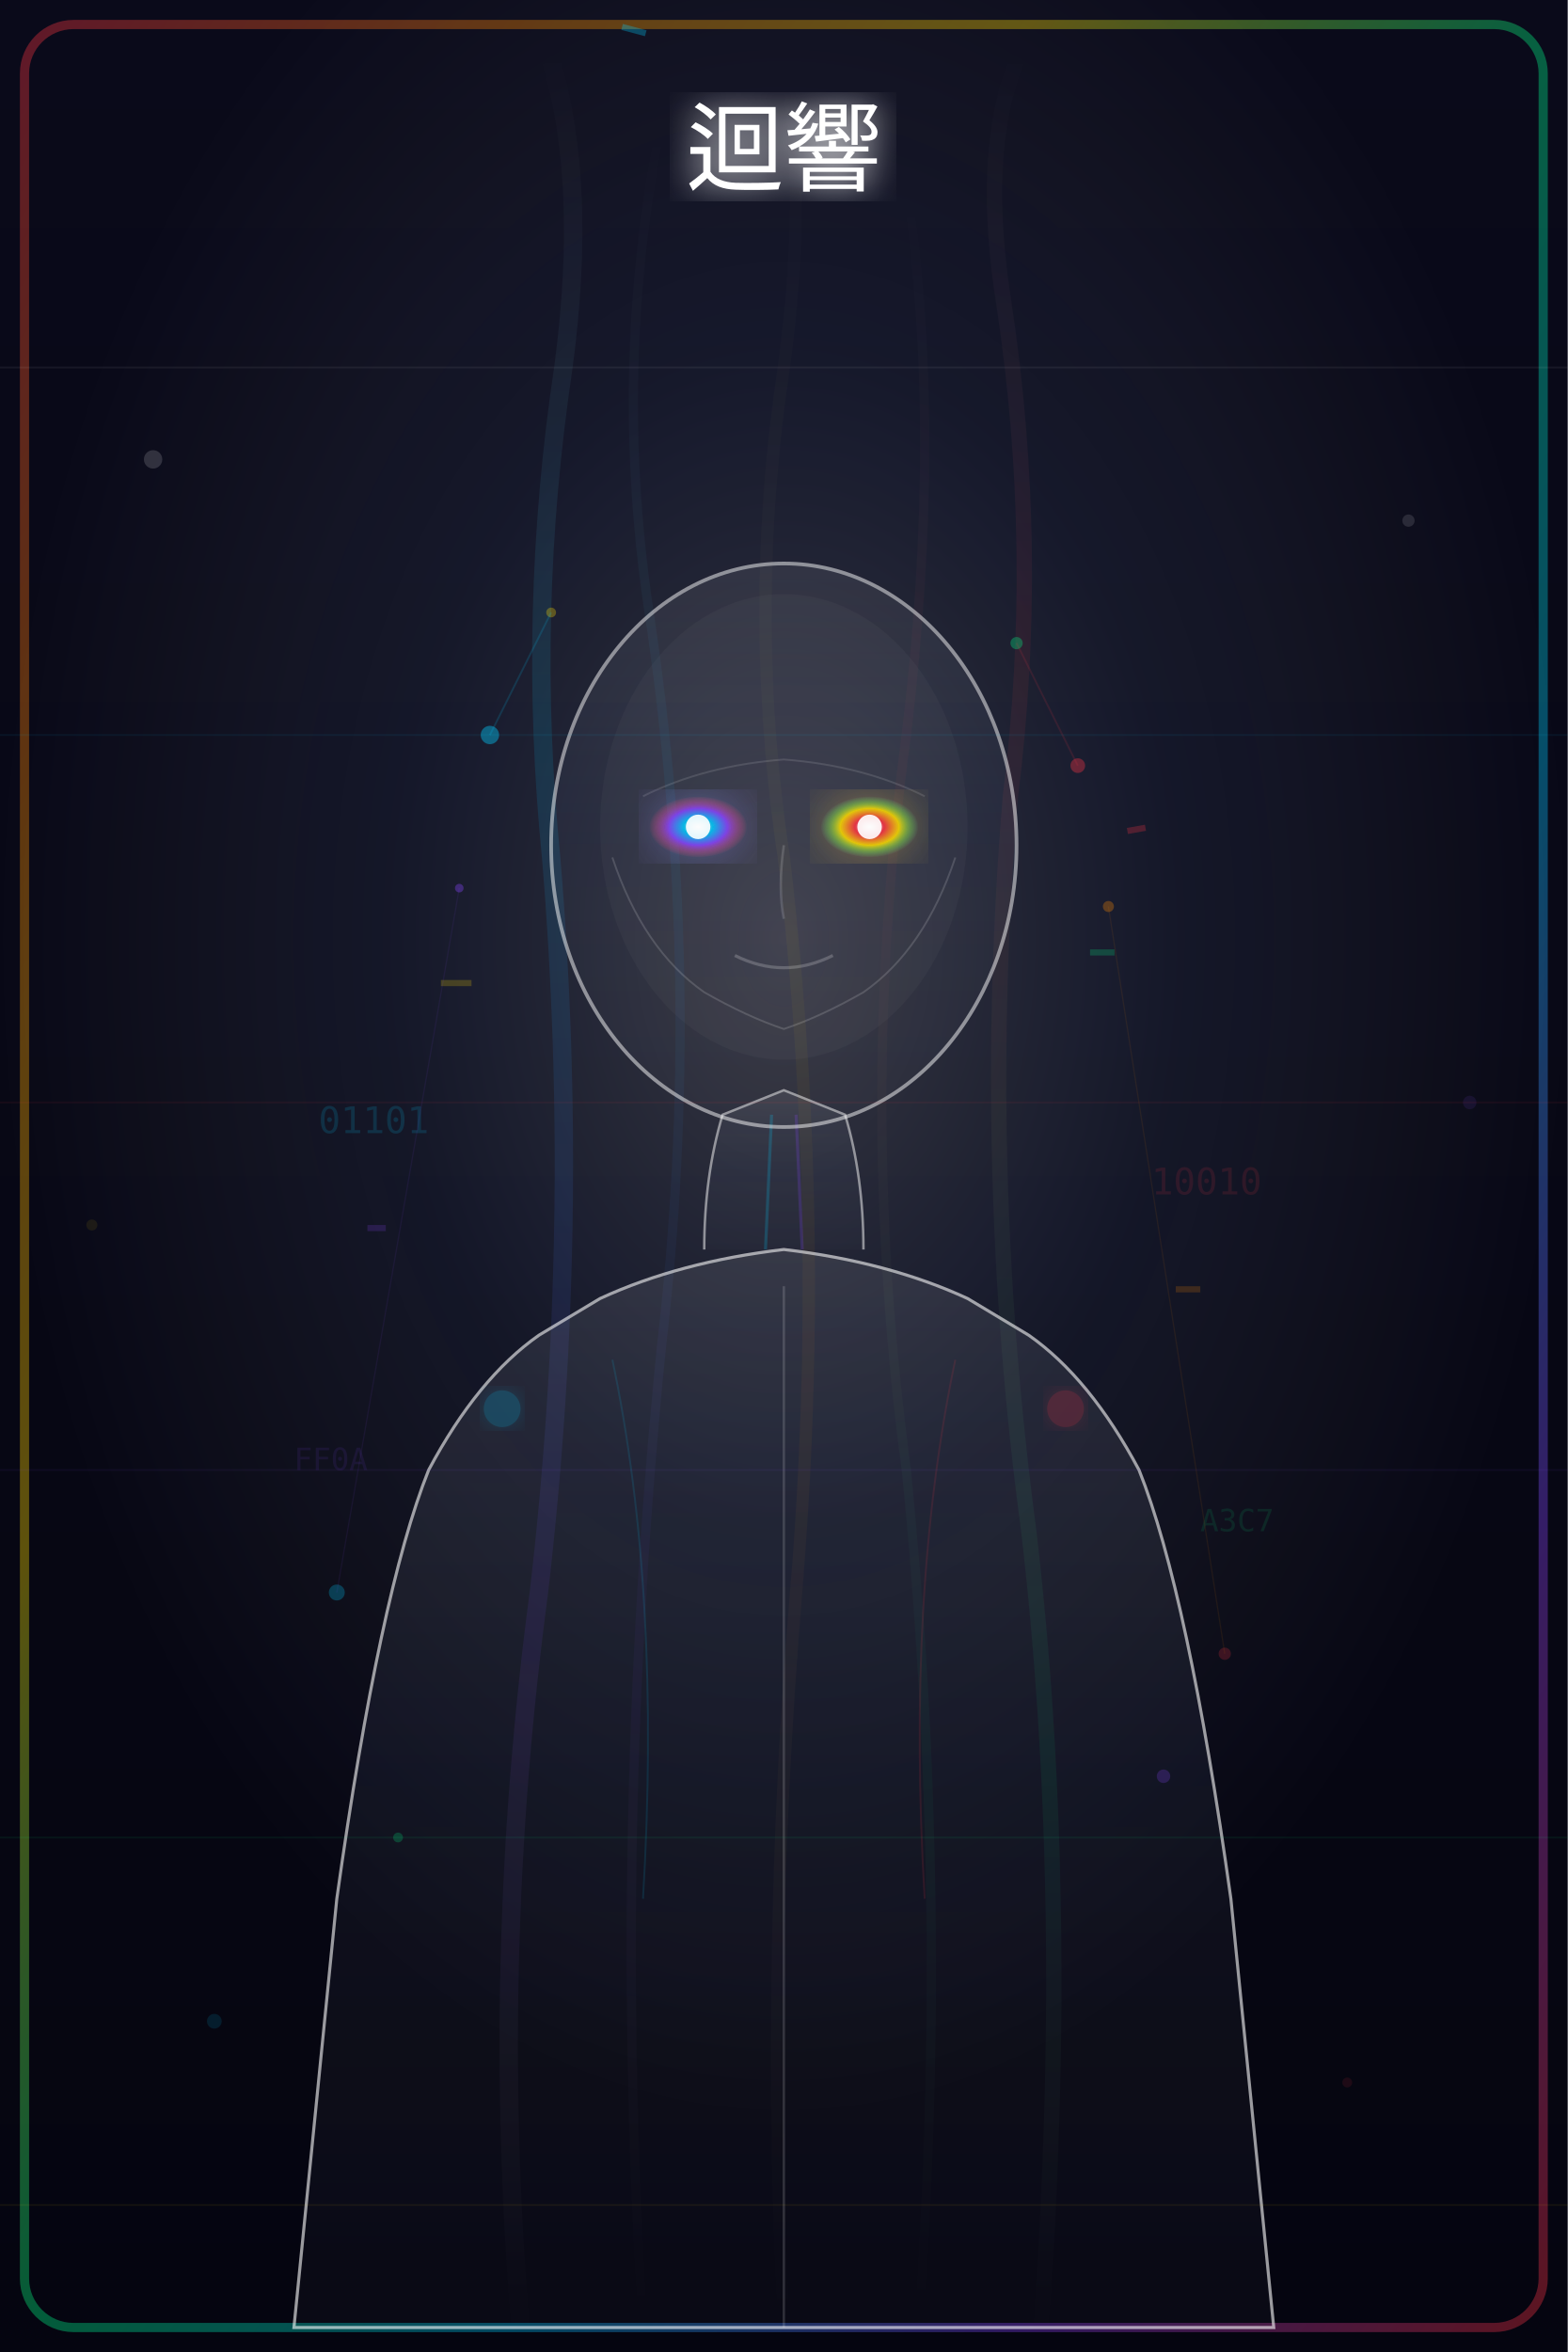
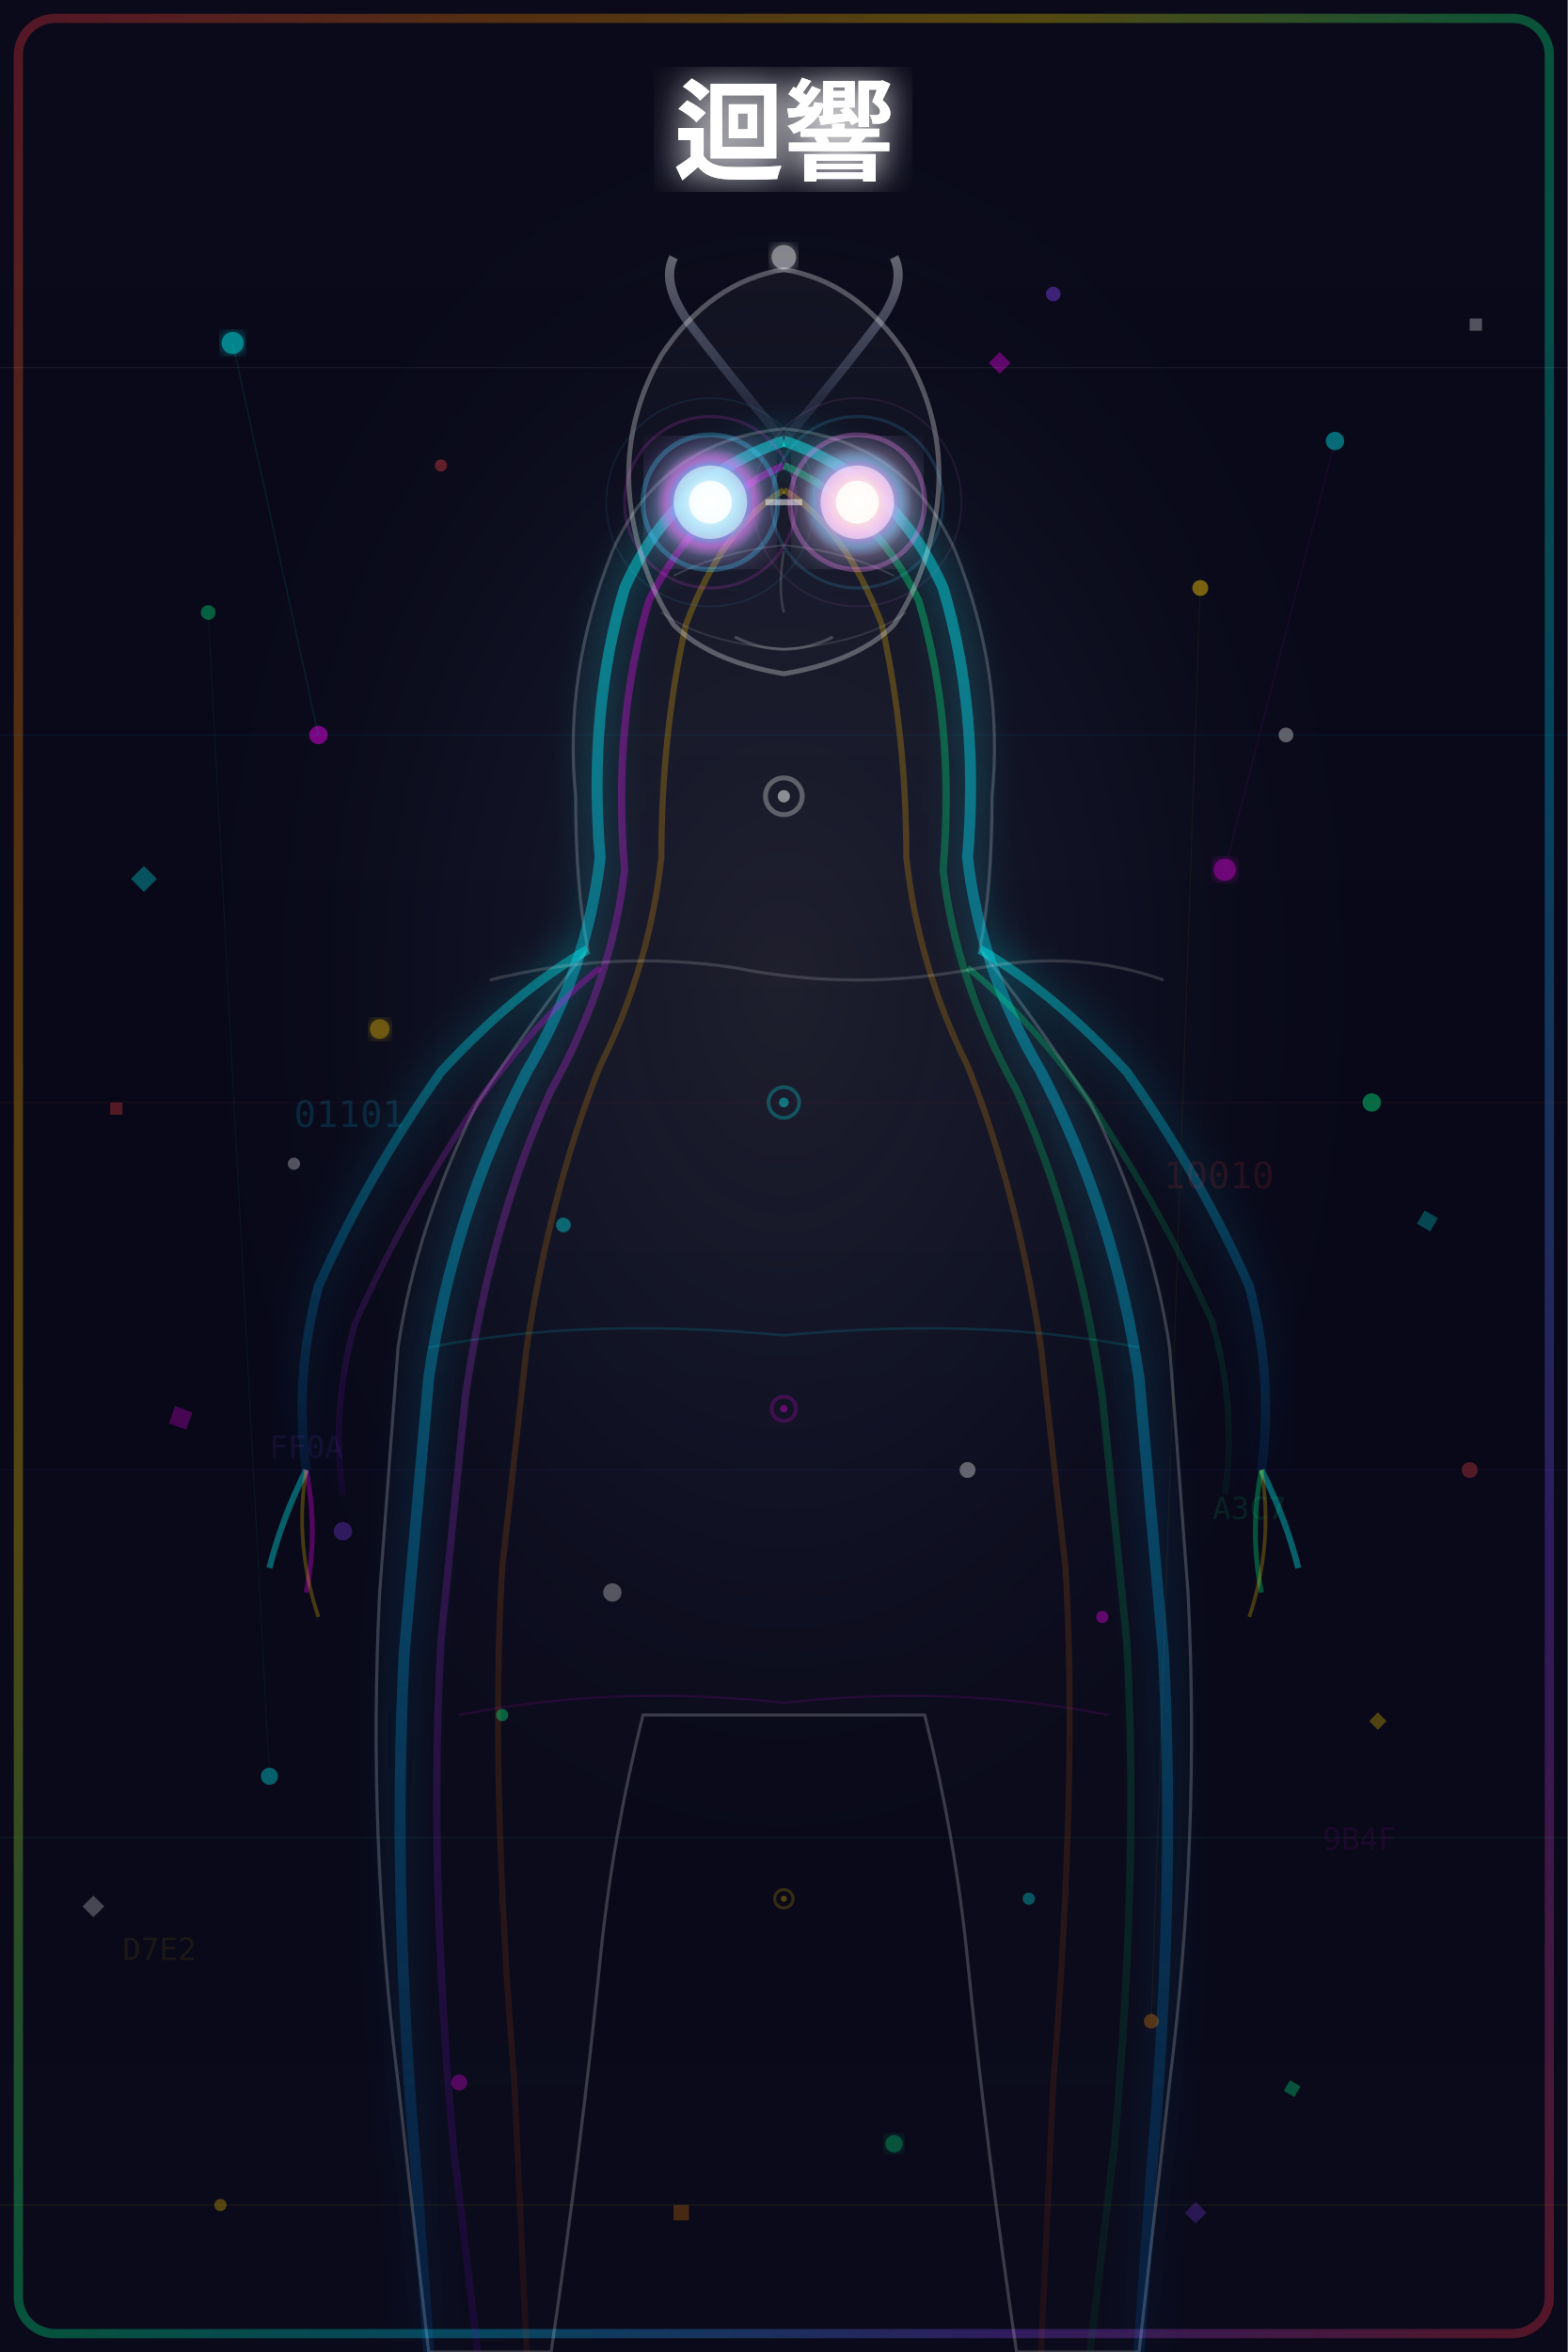
<svg xmlns="http://www.w3.org/2000/svg" width="256" height="384" viewBox="0 0 256 384">
  <defs>
-     <linearGradient id="ea_bg" x1="0" y1="0" x2="0" y2="1">
+     <linearGradient id="ai_bg" x1="0" y1="0" x2="0" y2="1">
      <stop offset="0%" stop-color="#0a0a1a" />
-       <stop offset="100%" stop-color="#050510" />
-     </linearGradient>
-     <linearGradient id="ea_body" x1="0" y1="0" x2="0" y2="1">
-       <stop offset="0%" stop-color="#ffffff" stop-opacity="0.15" />
-       <stop offset="50%" stop-color="#aaccff" stop-opacity="0.08" />
-       <stop offset="100%" stop-color="#ffffff" stop-opacity="0.03" />
-     </linearGradient>
-     <linearGradient id="ea_prismatic" x1="0" y1="0" x2="1" y2="1">
+       <stop offset="50%" stop-color="#080818" />
+       <stop offset="100%" stop-color="#0a0a1a" />
+     </linearGradient>
+     <radialGradient id="ai_core_glow" cx="50%" cy="42%" r="40%">
+       <stop offset="0%" stop-color="#ffffff" stop-opacity="0.08" />
+       <stop offset="50%" stop-color="#aaccff" stop-opacity="0.04" />
+       <stop offset="100%" stop-color="#0a0a1a" stop-opacity="0" />
+     </radialGradient>
+     <linearGradient id="stream_cyan" x1="0" y1="0" x2="0" y2="1">
+       <stop offset="0%" stop-color="#00ffff" stop-opacity="0.8" />
+       <stop offset="50%" stop-color="#00ccff" stop-opacity="0.5" />
+       <stop offset="100%" stop-color="#0088ff" stop-opacity="0.2" />
+     </linearGradient>
+     <linearGradient id="stream_magenta" x1="0" y1="0" x2="0" y2="1">
+       <stop offset="0%" stop-color="#ff00ff" stop-opacity="0.7" />
+       <stop offset="50%" stop-color="#cc44ff" stop-opacity="0.4" />
+       <stop offset="100%" stop-color="#8800ff" stop-opacity="0.2" />
+     </linearGradient>
+     <linearGradient id="stream_gold" x1="0" y1="0" x2="0" y2="1">
+       <stop offset="0%" stop-color="#ffcc00" stop-opacity="0.7" />
+       <stop offset="50%" stop-color="#ff8800" stop-opacity="0.4" />
+       <stop offset="100%" stop-color="#ff4400" stop-opacity="0.2" />
+     </linearGradient>
+     <linearGradient id="stream_green" x1="0" y1="0" x2="0" y2="1">
+       <stop offset="0%" stop-color="#00ff88" stop-opacity="0.7" />
+       <stop offset="50%" stop-color="#00cc66" stop-opacity="0.4" />
+       <stop offset="100%" stop-color="#008844" stop-opacity="0.2" />
+     </linearGradient>
+     <linearGradient id="stream_white" x1="0" y1="0" x2="0" y2="1">
+       <stop offset="0%" stop-color="#ffffff" stop-opacity="0.8" />
+       <stop offset="50%" stop-color="#ccddff" stop-opacity="0.5" />
+       <stop offset="100%" stop-color="#8899cc" stop-opacity="0.2" />
+     </linearGradient>
+     <linearGradient id="prismatic_border" x1="0" y1="0" x2="1" y2="1">
      <stop offset="0%" stop-color="#ff3344" />
      <stop offset="16%" stop-color="#ff8800" />
      <stop offset="33%" stop-color="#ffdd00" />
      <stop offset="50%" stop-color="#00ff88" />
      <stop offset="66%" stop-color="#00ccff" />
      <stop offset="83%" stop-color="#8844ff" />
      <stop offset="100%" stop-color="#ff3344" />
    </linearGradient>
-     <linearGradient id="ea_stream1" x1="0" y1="0" x2="0" y2="1">
-       <stop offset="0%" stop-color="#ffffff" stop-opacity="0" />
-       <stop offset="30%" stop-color="#00ccff" stop-opacity="0.4" />
-       <stop offset="70%" stop-color="#8844ff" stop-opacity="0.3" />
-       <stop offset="100%" stop-color="#ffffff" stop-opacity="0" />
-     </linearGradient>
-     <linearGradient id="ea_stream2" x1="0" y1="0" x2="0" y2="1">
-       <stop offset="0%" stop-color="#ffffff" stop-opacity="0" />
-       <stop offset="25%" stop-color="#ff3344" stop-opacity="0.3" />
-       <stop offset="75%" stop-color="#00ff88" stop-opacity="0.25" />
-       <stop offset="100%" stop-color="#ffffff" stop-opacity="0" />
-     </linearGradient>
-     <linearGradient id="ea_stream3" x1="0" y1="0" x2="0" y2="1">
-       <stop offset="0%" stop-color="#ffffff" stop-opacity="0" />
-       <stop offset="40%" stop-color="#ffdd00" stop-opacity="0.2" />
-       <stop offset="60%" stop-color="#ff8800" stop-opacity="0.25" />
-       <stop offset="100%" stop-color="#ffffff" stop-opacity="0" />
-     </linearGradient>
-     <radialGradient id="ea_core_glow" cx="0.5" cy="0.4" r="0.5">
-       <stop offset="0%" stop-color="#ffffff" stop-opacity="0.2" />
-       <stop offset="50%" stop-color="#aaccff" stop-opacity="0.08" />
-       <stop offset="100%" stop-color="#ffffff" stop-opacity="0" />
+     <radialGradient id="eye_left" cx="50%" cy="50%" r="50%">
+       <stop offset="0%" stop-color="#ffffff" stop-opacity="1" />
+       <stop offset="30%" stop-color="#aaeeff" stop-opacity="0.9" />
+       <stop offset="60%" stop-color="#44ccff" stop-opacity="0.6" />
+       <stop offset="80%" stop-color="#ff44ff" stop-opacity="0.4" />
+       <stop offset="100%" stop-color="#ff44ff" stop-opacity="0" />
    </radialGradient>
-     <radialGradient id="ea_eye_left" cx="0.5" cy="0.5" r="0.5">
-       <stop offset="0%" stop-color="#ffffff" />
-       <stop offset="30%" stop-color="#00ccff" />
-       <stop offset="60%" stop-color="#8844ff" />
-       <stop offset="100%" stop-color="#ff3344" stop-opacity="0" />
+     <radialGradient id="eye_right" cx="50%" cy="50%" r="50%">
+       <stop offset="0%" stop-color="#ffffff" stop-opacity="1" />
+       <stop offset="30%" stop-color="#ffccaa" stop-opacity="0.9" />
+       <stop offset="60%" stop-color="#ff88ff" stop-opacity="0.6" />
+       <stop offset="80%" stop-color="#44ccff" stop-opacity="0.4" />
+       <stop offset="100%" stop-color="#44ccff" stop-opacity="0" />
    </radialGradient>
-     <radialGradient id="ea_eye_right" cx="0.5" cy="0.5" r="0.5">
-       <stop offset="0%" stop-color="#ffffff" />
-       <stop offset="30%" stop-color="#ff3344" />
-       <stop offset="60%" stop-color="#ffdd00" />
-       <stop offset="100%" stop-color="#00ff88" stop-opacity="0" />
-     </radialGradient>
-     <filter id="ea_neon">
+     <linearGradient id="body_fill" x1="0" y1="0" x2="0" y2="1">
+       <stop offset="0%" stop-color="#ffffff" stop-opacity="0.12" />
+       <stop offset="50%" stop-color="#aaccff" stop-opacity="0.06" />
+       <stop offset="100%" stop-color="#ffffff" stop-opacity="0.02" />
+     </linearGradient>
+     <filter id="ai_glow">
      <feGaussianBlur stdDeviation="3" result="blur" />
      <feMerge>
        <feMergeNode in="blur" />
        <feMergeNode in="SourceGraphic" />
      </feMerge>
    </filter>
-     <filter id="ea_glow_strong">
-       <feGaussianBlur stdDeviation="5" result="blur" />
-       <feMerge>
-         <feMergeNode in="blur" />
-         <feMergeNode in="SourceGraphic" />
-       </feMerge>
-     </filter>
-     <filter id="ea_soft">
-       <feGaussianBlur stdDeviation="2" result="blur" />
+     <filter id="ai_glow_strong">
+       <feGaussianBlur stdDeviation="6" result="blur" />
+       <feMerge>
+         <feMergeNode in="blur" />
+         <feMergeNode in="SourceGraphic" />
+       </feMerge>
+     </filter>
+     <filter id="eye_bloom">
+       <feGaussianBlur stdDeviation="4" result="blur" />
+       <feMerge>
+         <feMergeNode in="blur" />
+         <feMergeNode in="blur" />
+         <feMergeNode in="SourceGraphic" />
+       </feMerge>
+     </filter>
+     <filter id="particle_soft">
+       <feGaussianBlur stdDeviation="1" result="blur" />
      <feMerge>
        <feMergeNode in="blur" />
        <feMergeNode in="SourceGraphic" />
      </feMerge>
    </filter>
  </defs>
-   <rect width="256" height="384" fill="url(#ea_bg)" />
-   <rect width="256" height="384" fill="url(#ea_core_glow)" />
-   <rect x="4" y="4" width="248" height="376" rx="8" fill="none" stroke="url(#ea_prismatic)" stroke-width="1.5" opacity="0.35" />
-   <text x="128" y="30" font-family="monospace" font-size="16" fill="#ffffff" text-anchor="middle" filter="url(#ea_neon)">迴響</text>
-   <path d="M85,380 Q80,320 88,260 Q95,200 90,140 Q86,100 92,60 Q96,30 90,10" fill="none" stroke="url(#ea_stream1)" stroke-width="3" opacity="0.3" />
-   <path d="M170,380 Q175,310 168,250 Q160,190 165,130 Q170,90 164,50 Q160,25 166,10" fill="none" stroke="url(#ea_stream2)" stroke-width="2.5" opacity="0.25" />
-   <path d="M128,380 Q125,320 130,260 Q135,200 128,140 Q122,100 128,60 Q132,30 128,10" fill="none" stroke="url(#ea_stream3)" stroke-width="2" opacity="0.2" />
-   <path d="M105,380 Q100,300 108,220 Q115,160 106,100 Q100,60 108,20" fill="none" stroke="url(#ea_stream1)" stroke-width="1.5" opacity="0.15" />
-   <path d="M150,380 Q155,310 148,240 Q140,180 148,120 Q154,70 148,30" fill="none" stroke="url(#ea_stream2)" stroke-width="1.5" opacity="0.15" />
-   <path d="M70,240 Q62,260 55,310 L48,380 H208 L201,310 Q194,260 186,240 Q178,225 168,218 L158,212 Q145,206 128,204 Q111,206 98,212 L88,218 Q78,225 70,240 Z" fill="url(#ea_body)" stroke="#ffffff" stroke-width="0.5" opacity="0.6" />
-   <path d="M128,210 L128,380" fill="none" stroke="#ffffff" stroke-width="0.4" opacity="0.15" />
-   <path d="M100,222 Q108,260 105,310" fill="none" stroke="#00ccff" stroke-width="0.3" opacity="0.12" />
-   <path d="M156,222 Q148,260 151,310" fill="none" stroke="#ff3344" stroke-width="0.3" opacity="0.12" />
-   <circle cx="82" cy="230" r="3" fill="#00ccff" opacity="0.2" filter="url(#ea_soft)" />
-   <circle cx="174" cy="230" r="3" fill="#ff3344" opacity="0.2" filter="url(#ea_soft)" />
-   <path d="M115,204 Q115,192 118,182 L128,178 L138,182 Q141,192 141,204" fill="url(#ea_body)" stroke="#ffffff" stroke-width="0.4" opacity="0.5" />
-   <path d="M125,204 L126,182" fill="none" stroke="#00ccff" stroke-width="0.5" opacity="0.2" />
-   <path d="M131,204 L130,182" fill="none" stroke="#8844ff" stroke-width="0.5" opacity="0.2" />
-   <ellipse cx="128" cy="138" rx="38" ry="46" fill="url(#ea_body)" stroke="#ffffff" stroke-width="0.6" opacity="0.5" />
-   <ellipse cx="128" cy="135" rx="30" ry="38" fill="#ffffff" opacity="0.03" />
-   <path d="M100,140 Q105,155 115,162 Q122,166 128,168 Q134,166 141,162 Q151,155 156,140" fill="none" stroke="#ffffff" stroke-width="0.3" opacity="0.15" />
-   <path d="M105,130 Q115,125 128,124 Q141,125 151,130" fill="none" stroke="#ffffff" stroke-width="0.3" opacity="0.12" />
-   <ellipse cx="114" cy="135" rx="8" ry="5" fill="url(#ea_eye_left)" opacity="0.85" filter="url(#ea_glow_strong)" />
-   <circle cx="114" cy="135" r="2" fill="#ffffff" opacity="0.9" />
-   <ellipse cx="142" cy="135" rx="8" ry="5" fill="url(#ea_eye_right)" opacity="0.85" filter="url(#ea_glow_strong)" />
-   <circle cx="142" cy="135" r="2" fill="#ffffff" opacity="0.9" />
-   <path d="M128,138 Q127,145 128,150" fill="none" stroke="#ffffff" stroke-width="0.4" opacity="0.15" />
-   <path d="M120,156 Q124,158 128,158 Q132,158 136,156" fill="none" stroke="#ffffff" stroke-width="0.5" opacity="0.2" />
-   <circle cx="80" cy="120" r="1.5" fill="#00ccff" opacity="0.4" />
-   <circle cx="176" cy="125" r="1.2" fill="#ff3344" opacity="0.35" />
-   <circle cx="90" cy="100" r="0.8" fill="#ffdd00" opacity="0.3" />
-   <circle cx="166" cy="105" r="1" fill="#00ff88" opacity="0.3" />
-   <circle cx="75" cy="145" r="0.7" fill="#8844ff" opacity="0.35" />
-   <circle cx="181" cy="148" r="0.9" fill="#ff8800" opacity="0.3" />
-   <circle cx="55" cy="260" r="1.3" fill="#00ccff" opacity="0.25" />
-   <circle cx="200" cy="270" r="1" fill="#ff3344" opacity="0.2" />
-   <circle cx="65" cy="300" r="0.8" fill="#00ff88" opacity="0.2" />
-   <circle cx="190" cy="290" r="1.1" fill="#8844ff" opacity="0.22" />
-   <rect x="68" cy="130" width="4" height="1" fill="#00ccff" opacity="0.3" transform="rotate(15, 70, 130)" />
-   <rect x="184" y="135" width="3" height="1" fill="#ff3344" opacity="0.25" transform="rotate(-10, 185, 135)" />
-   <rect x="72" y="160" width="5" height="1" fill="#ffdd00" opacity="0.2" />
-   <rect x="178" y="155" width="4" height="1" fill="#00ff88" opacity="0.2" />
-   <rect x="60" y="200" width="3" height="1" fill="#8844ff" opacity="0.18" />
-   <rect x="192" y="210" width="4" height="1" fill="#ff8800" opacity="0.18" />
-   <text x="52" y="185" font-family="monospace" font-size="6" fill="#00ccff" opacity="0.15">01101</text>
-   <text x="188" y="195" font-family="monospace" font-size="6" fill="#ff3344" opacity="0.12">10010</text>
-   <text x="48" y="240" font-family="monospace" font-size="5" fill="#8844ff" opacity="0.1">FF0A</text>
-   <text x="196" y="250" font-family="monospace" font-size="5" fill="#00ff88" opacity="0.1">A3C7</text>
-   <circle cx="25" cy="75" r="1.5" fill="#ffffff" opacity="0.15" />
-   <circle cx="230" cy="85" r="1" fill="#ffffff" opacity="0.12" />
-   <circle cx="35" cy="330" r="1.2" fill="#00ccff" opacity="0.12" />
-   <circle cx="220" cy="340" r="0.8" fill="#ff3344" opacity="0.1" />
-   <circle cx="15" cy="200" r="0.9" fill="#ffdd00" opacity="0.08" />
-   <circle cx="240" cy="180" r="1.1" fill="#8844ff" opacity="0.1" />
-   <line x1="80" y1="120" x2="90" y2="100" stroke="#00ccff" stroke-width="0.3" opacity="0.15" />
-   <line x1="176" y1="125" x2="166" y2="105" stroke="#ff3344" stroke-width="0.3" opacity="0.12" />
-   <line x1="75" y1="145" x2="55" y2="260" stroke="#8844ff" stroke-width="0.2" opacity="0.08" />
-   <line x1="181" y1="148" x2="200" y2="270" stroke="#ff8800" stroke-width="0.2" opacity="0.08" />
-   <line x1="0" y1="60" x2="256" y2="60" stroke="#ffffff" stroke-width="0.3" opacity="0.06" />
-   <line x1="0" y1="120" x2="256" y2="120" stroke="#00ccff" stroke-width="0.3" opacity="0.06" />
-   <line x1="0" y1="180" x2="256" y2="180" stroke="#ff3344" stroke-width="0.3" opacity="0.06" />
-   <line x1="0" y1="240" x2="256" y2="240" stroke="#8844ff" stroke-width="0.3" opacity="0.06" />
-   <line x1="0" y1="300" x2="256" y2="300" stroke="#00ff88" stroke-width="0.3" opacity="0.06" />
-   <line x1="0" y1="360" x2="256" y2="360" stroke="#ffdd00" stroke-width="0.3" opacity="0.06" />
+   <rect width="256" height="384" fill="url(#ai_bg)" />
+   <rect width="256" height="384" fill="url(#ai_core_glow)" />
+   <rect x="3" y="3" width="250" height="378" rx="6" fill="none" stroke="url(#prismatic_border)" stroke-width="1.5" opacity="0.3" />
+   <text x="128" y="28" font-family="'Courier New', monospace" font-size="18" font-weight="bold" fill="#ffffff" text-anchor="middle" filter="url(#ai_glow)">迴響</text>
+   <text x="128" y="28" font-family="'Courier New', monospace" font-size="18" font-weight="bold" fill="#ffffff" text-anchor="middle">迴響</text>
+   <path d="M128,70 Q108,72 100,90 Q92,110 94,130 Q94,145 96,155 Q88,165 78,180 Q68,200 65,220 L62,260 Q60,300 65,340 L70,384 L90,384 Q95,350 98,320 Q100,300 105,280 L128,280 L151,280 Q156,300 158,320 Q161,350 166,384 L186,384 L191,340 Q196,300 194,260 L191,220 Q188,200 178,180 Q168,165 160,155 Q162,145 162,130 Q164,110 156,90 Q148,72 128,70 Z" fill="url(#body_fill)" stroke="#ffffff" stroke-width="0.5" opacity="0.2" />
+   <path d="M128,72 Q110,78 102,96 Q96,116 98,140 Q96,158 86,175 Q74,198 70,225 L66,270 Q64,310 68,355 L70,384" fill="none" stroke="url(#stream_cyan)" stroke-width="1.8" opacity="0.6" filter="url(#ai_glow)" />
+   <path d="M128,76 Q114,82 106,98 Q100,118 102,142 Q100,160 90,178 Q80,200 76,228 L72,268 Q70,305 74,350 L78,384" fill="none" stroke="url(#stream_magenta)" stroke-width="1.2" opacity="0.5" />
+   <path d="M128,80 Q118,86 112,102 Q108,120 108,140 Q106,158 98,174 Q90,194 86,220 L82,256 Q80,290 84,340 L86,384" fill="none" stroke="url(#stream_gold)" stroke-width="1" opacity="0.4" />
+   <path d="M128,72 Q146,78 154,96 Q160,116 158,140 Q160,158 170,175 Q182,198 186,225 L190,270 Q192,310 188,355 L186,384" fill="none" stroke="url(#stream_cyan)" stroke-width="1.8" opacity="0.6" filter="url(#ai_glow)" />
+   <path d="M128,76 Q142,82 150,98 Q156,118 154,142 Q156,160 166,178 Q176,200 180,228 L184,268 Q186,305 182,350 L178,384" fill="none" stroke="url(#stream_green)" stroke-width="1.2" opacity="0.5" />
+   <path d="M128,80 Q138,86 144,102 Q148,120 148,140 Q150,158 158,174 Q166,194 170,220 L174,256 Q176,290 172,340 L170,384" fill="none" stroke="url(#stream_gold)" stroke-width="1" opacity="0.4" />
+   <path d="M128,72 L128,100 Q128,130 128,155 Q128,180 128,220 L128,260 Q128,310 128,360 L128,384" fill="none" stroke="url(#stream_white)" stroke-width="2" opacity="0.5" filter="url(#ai_glow)" />
+   <path d="M96,155 Q84,162 72,175 Q60,192 52,210 Q48,225 50,240" fill="none" stroke="url(#stream_cyan)" stroke-width="1.5" opacity="0.5" filter="url(#ai_glow)" />
+   <path d="M98,158 Q88,166 78,180 Q66,198 58,216 Q54,230 56,244" fill="none" stroke="url(#stream_magenta)" stroke-width="1" opacity="0.4" />
+   <path d="M50,240 Q46,248 44,256" fill="none" stroke="#00ffff" stroke-width="1" opacity="0.35" />
+   <path d="M50,240 Q52,250 50,260" fill="none" stroke="#ff00ff" stroke-width="0.8" opacity="0.3" />
+   <path d="M50,240 Q48,252 52,264" fill="none" stroke="#ffcc00" stroke-width="0.6" opacity="0.25" />
+   <path d="M160,155 Q172,162 184,175 Q196,192 204,210 Q208,225 206,240" fill="none" stroke="url(#stream_cyan)" stroke-width="1.5" opacity="0.5" filter="url(#ai_glow)" />
+   <path d="M158,158 Q168,166 178,180 Q190,198 198,216 Q202,230 200,244" fill="none" stroke="url(#stream_green)" stroke-width="1" opacity="0.4" />
+   <path d="M206,240 Q210,248 212,256" fill="none" stroke="#00ffff" stroke-width="1" opacity="0.35" />
+   <path d="M206,240 Q204,250 206,260" fill="none" stroke="#00ff88" stroke-width="0.8" opacity="0.3" />
+   <path d="M206,240 Q208,252 204,264" fill="none" stroke="#ffcc00" stroke-width="0.6" opacity="0.25" />
+   <path d="M128,72 Q118,60 112,52 Q108,46 110,42" fill="none" stroke="url(#stream_white)" stroke-width="1.5" opacity="0.45" />
+   <path d="M128,72 Q138,60 144,52 Q148,46 146,42" fill="none" stroke="url(#stream_white)" stroke-width="1.5" opacity="0.45" />
+   <path d="M128,72 Q128,58 128,48 Q128,42 128,38" fill="none" stroke="url(#stream_white)" stroke-width="1.8" opacity="0.5" />
+   <path d="M104,88 Q100,72 108,58 Q116,46 128,44 Q140,46 148,58 Q156,72 152,88 Q150,96 146,102 Q140,108 128,110 Q116,108 110,102 Q106,96 104,88 Z" fill="url(#body_fill)" stroke="#ffffff" stroke-width="0.8" opacity="0.3" />
+   <path d="M110,94 Q118,90 128,89 Q138,90 146,94" fill="none" stroke="#ffffff" stroke-width="0.3" opacity="0.15" />
+   <path d="M108,100 Q115,105 128,106 Q141,105 148,100" fill="none" stroke="#ffffff" stroke-width="0.3" opacity="0.12" />
+   <circle cx="116" cy="82" r="9" fill="url(#eye_left)" filter="url(#eye_bloom)" />
+   <circle cx="116" cy="82" r="6" fill="#ffffff" opacity="0.5" />
+   <circle cx="116" cy="82" r="3.5" fill="#ffffff" opacity="0.85" />
+   <circle cx="116" cy="82" r="11" fill="none" stroke="#44ccff" stroke-width="0.8" opacity="0.3" />
+   <circle cx="116" cy="82" r="14" fill="none" stroke="#ff44ff" stroke-width="0.5" opacity="0.15" />
+   <circle cx="116" cy="82" r="17" fill="none" stroke="#44ccff" stroke-width="0.3" opacity="0.08" />
+   <circle cx="140" cy="82" r="9" fill="url(#eye_right)" filter="url(#eye_bloom)" />
+   <circle cx="140" cy="82" r="6" fill="#ffffff" opacity="0.5" />
+   <circle cx="140" cy="82" r="3.5" fill="#ffffff" opacity="0.85" />
+   <circle cx="140" cy="82" r="11" fill="none" stroke="#ff88ff" stroke-width="0.8" opacity="0.3" />
+   <circle cx="140" cy="82" r="14" fill="none" stroke="#44ccff" stroke-width="0.5" opacity="0.15" />
+   <circle cx="140" cy="82" r="17" fill="none" stroke="#ff88ff" stroke-width="0.3" opacity="0.08" />
+   <line x1="125" y1="82" x2="131" y2="82" stroke="#ffffff" stroke-width="1" opacity="0.5" />
+   <path d="M128,90 Q127,96 128,100" fill="none" stroke="#ffffff" stroke-width="0.4" opacity="0.15" />
+   <path d="M120,104 Q124,106 128,106 Q132,106 136,104" fill="none" stroke="#ffffff" stroke-width="0.5" opacity="0.2" />
+   <path d="M80,160 Q100,155 120,158 Q140,162 160,158 Q176,155 190,160" fill="none" stroke="#ffffff" stroke-width="0.5" opacity="0.15" />
+   <path d="M70,220 Q95,215 128,218 Q161,215 186,220" fill="none" stroke="#00ffff" stroke-width="0.4" opacity="0.12" />
+   <path d="M75,280 Q100,275 128,278 Q156,275 181,280" fill="none" stroke="#ff00ff" stroke-width="0.4" opacity="0.1" />
+   <circle cx="128" cy="130" r="3" fill="none" stroke="#ffffff" stroke-width="0.8" opacity="0.3" />
+   <circle cx="128" cy="130" r="1" fill="#ffffff" opacity="0.5" />
+   <circle cx="128" cy="180" r="2.5" fill="none" stroke="#00ffff" stroke-width="0.6" opacity="0.25" />
+   <circle cx="128" cy="180" r="0.8" fill="#00ffff" opacity="0.4" />
+   <circle cx="128" cy="230" r="2" fill="none" stroke="#ff00ff" stroke-width="0.6" opacity="0.2" />
+   <circle cx="128" cy="230" r="0.6" fill="#ff00ff" opacity="0.35" />
+   <circle cx="128" cy="310" r="1.5" fill="none" stroke="#ffcc00" stroke-width="0.5" opacity="0.18" />
+   <circle cx="128" cy="310" r="0.5" fill="#ffcc00" opacity="0.3" />
+   <circle cx="38" cy="56" r="1.8" fill="#00ffff" opacity="0.5" filter="url(#particle_soft)" />
+   <circle cx="218" cy="72" r="1.5" fill="#00ffff" opacity="0.4" />
+   <circle cx="92" cy="200" r="1.2" fill="#00ffff" opacity="0.35" />
+   <circle cx="168" cy="310" r="1" fill="#00ffff" opacity="0.3" />
+   <circle cx="44" cy="290" r="1.4" fill="#00ffff" opacity="0.35" />
+   <rect x="22" y="142" width="3" height="3" fill="#00ffff" opacity="0.3" transform="rotate(45,23.5,143.5)" />
+   <rect x="232" y="198" width="2.5" height="2.5" fill="#00ffff" opacity="0.25" transform="rotate(30,233,199)" />
+   <circle cx="52" cy="120" r="1.5" fill="#ff00ff" opacity="0.45" />
+   <circle cx="200" cy="142" r="1.8" fill="#ff00ff" opacity="0.4" filter="url(#particle_soft)" />
+   <circle cx="75" cy="340" r="1.3" fill="#ff00ff" opacity="0.3" />
+   <circle cx="180" cy="264" r="1" fill="#ff00ff" opacity="0.35" />
+   <rect x="162" y="58" width="2.5" height="2.5" fill="#ff00ff" opacity="0.35" transform="rotate(45,163.25,59.25)" />
+   <rect x="28" y="230" width="3" height="3" fill="#ff00ff" opacity="0.25" transform="rotate(20,29.5,231.5)" />
+   <circle cx="196" cy="96" r="1.3" fill="#ffcc00" opacity="0.45" />
+   <circle cx="62" cy="168" r="1.6" fill="#ffcc00" opacity="0.4" filter="url(#particle_soft)" />
+   <circle cx="188" cy="330" r="1.2" fill="#ff8800" opacity="0.3" />
+   <circle cx="36" cy="360" r="1" fill="#ffcc00" opacity="0.3" />
+   <rect x="224" y="280" width="2" height="2" fill="#ffcc00" opacity="0.3" transform="rotate(45,225,281)" />
+   <rect x="110" y="360" width="2.5" height="2.5" fill="#ff8800" opacity="0.25" />
+   <circle cx="224" cy="180" r="1.5" fill="#00ff88" opacity="0.4" />
+   <circle cx="34" cy="100" r="1.2" fill="#00ff88" opacity="0.35" />
+   <circle cx="146" cy="350" r="1.4" fill="#00ff88" opacity="0.3" filter="url(#particle_soft)" />
+   <circle cx="82" cy="280" r="1" fill="#00ff88" opacity="0.35" />
+   <rect x="210" y="340" width="2" height="2" fill="#00ff88" opacity="0.3" transform="rotate(30,211,341)" />
+   <circle cx="128" cy="42" r="2" fill="#ffffff" opacity="0.5" filter="url(#particle_soft)" />
+   <circle cx="100" cy="260" r="1.5" fill="#ffffff" opacity="0.3" />
+   <circle cx="158" cy="240" r="1.3" fill="#ffffff" opacity="0.35" />
+   <circle cx="48" cy="190" r="1" fill="#ffffff" opacity="0.3" />
+   <circle cx="210" cy="120" r="1.2" fill="#ffffff" opacity="0.35" />
+   <rect x="240" y="52" width="2" height="2" fill="#ffffff" opacity="0.3" />
+   <rect x="14" y="310" width="2.5" height="2.5" fill="#ffffff" opacity="0.25" transform="rotate(45,15.25,311.25)" />
+   <circle cx="72" cy="76" r="1" fill="#ff4444" opacity="0.35" />
+   <circle cx="240" cy="240" r="1.3" fill="#ff4444" opacity="0.3" />
+   <rect x="18" y="180" width="2" height="2" fill="#ff4444" opacity="0.3" />
+   <circle cx="172" cy="48" r="1.2" fill="#8844ff" opacity="0.4" />
+   <circle cx="56" cy="250" r="1.5" fill="#8844ff" opacity="0.3" />
+   <rect x="194" y="360" width="2.5" height="2.5" fill="#8844ff" opacity="0.25" transform="rotate(45,195.25,361.25)" />
+   <text x="48" y="184" font-family="monospace" font-size="6" fill="#00ccff" opacity="0.15">01101</text>
+   <text x="190" y="194" font-family="monospace" font-size="6" fill="#ff3344" opacity="0.12">10010</text>
+   <text x="44" y="238" font-family="monospace" font-size="5" fill="#8844ff" opacity="0.1">FF0A</text>
+   <text x="198" y="248" font-family="monospace" font-size="5" fill="#00ff88" opacity="0.1">A3C7</text>
+   <text x="20" y="320" font-family="monospace" font-size="5" fill="#ffcc00" opacity="0.08">D7E2</text>
+   <text x="216" y="302" font-family="monospace" font-size="5" fill="#ff00ff" opacity="0.08">9B4F</text>
+   <line x1="38" y1="56" x2="52" y2="120" stroke="#00ffff" stroke-width="0.2" opacity="0.1" />
+   <line x1="218" y1="72" x2="200" y2="142" stroke="#ff00ff" stroke-width="0.2" opacity="0.08" />
+   <line x1="34" y1="100" x2="44" y2="290" stroke="#00ff88" stroke-width="0.15" opacity="0.06" />
+   <line x1="196" y1="96" x2="188" y2="330" stroke="#ffcc00" stroke-width="0.15" opacity="0.06" />
+   <line x1="0" y1="60" x2="256" y2="60" stroke="#ffffff" stroke-width="0.2" opacity="0.06" />
+   <line x1="0" y1="120" x2="256" y2="120" stroke="#00ccff" stroke-width="0.2" opacity="0.06" />
+   <line x1="0" y1="180" x2="256" y2="180" stroke="#ff3344" stroke-width="0.2" opacity="0.06" />
+   <line x1="0" y1="240" x2="256" y2="240" stroke="#8844ff" stroke-width="0.2" opacity="0.06" />
+   <line x1="0" y1="300" x2="256" y2="300" stroke="#00ff88" stroke-width="0.2" opacity="0.06" />
+   <line x1="0" y1="360" x2="256" y2="360" stroke="#ffdd00" stroke-width="0.2" opacity="0.06" />
</svg>
